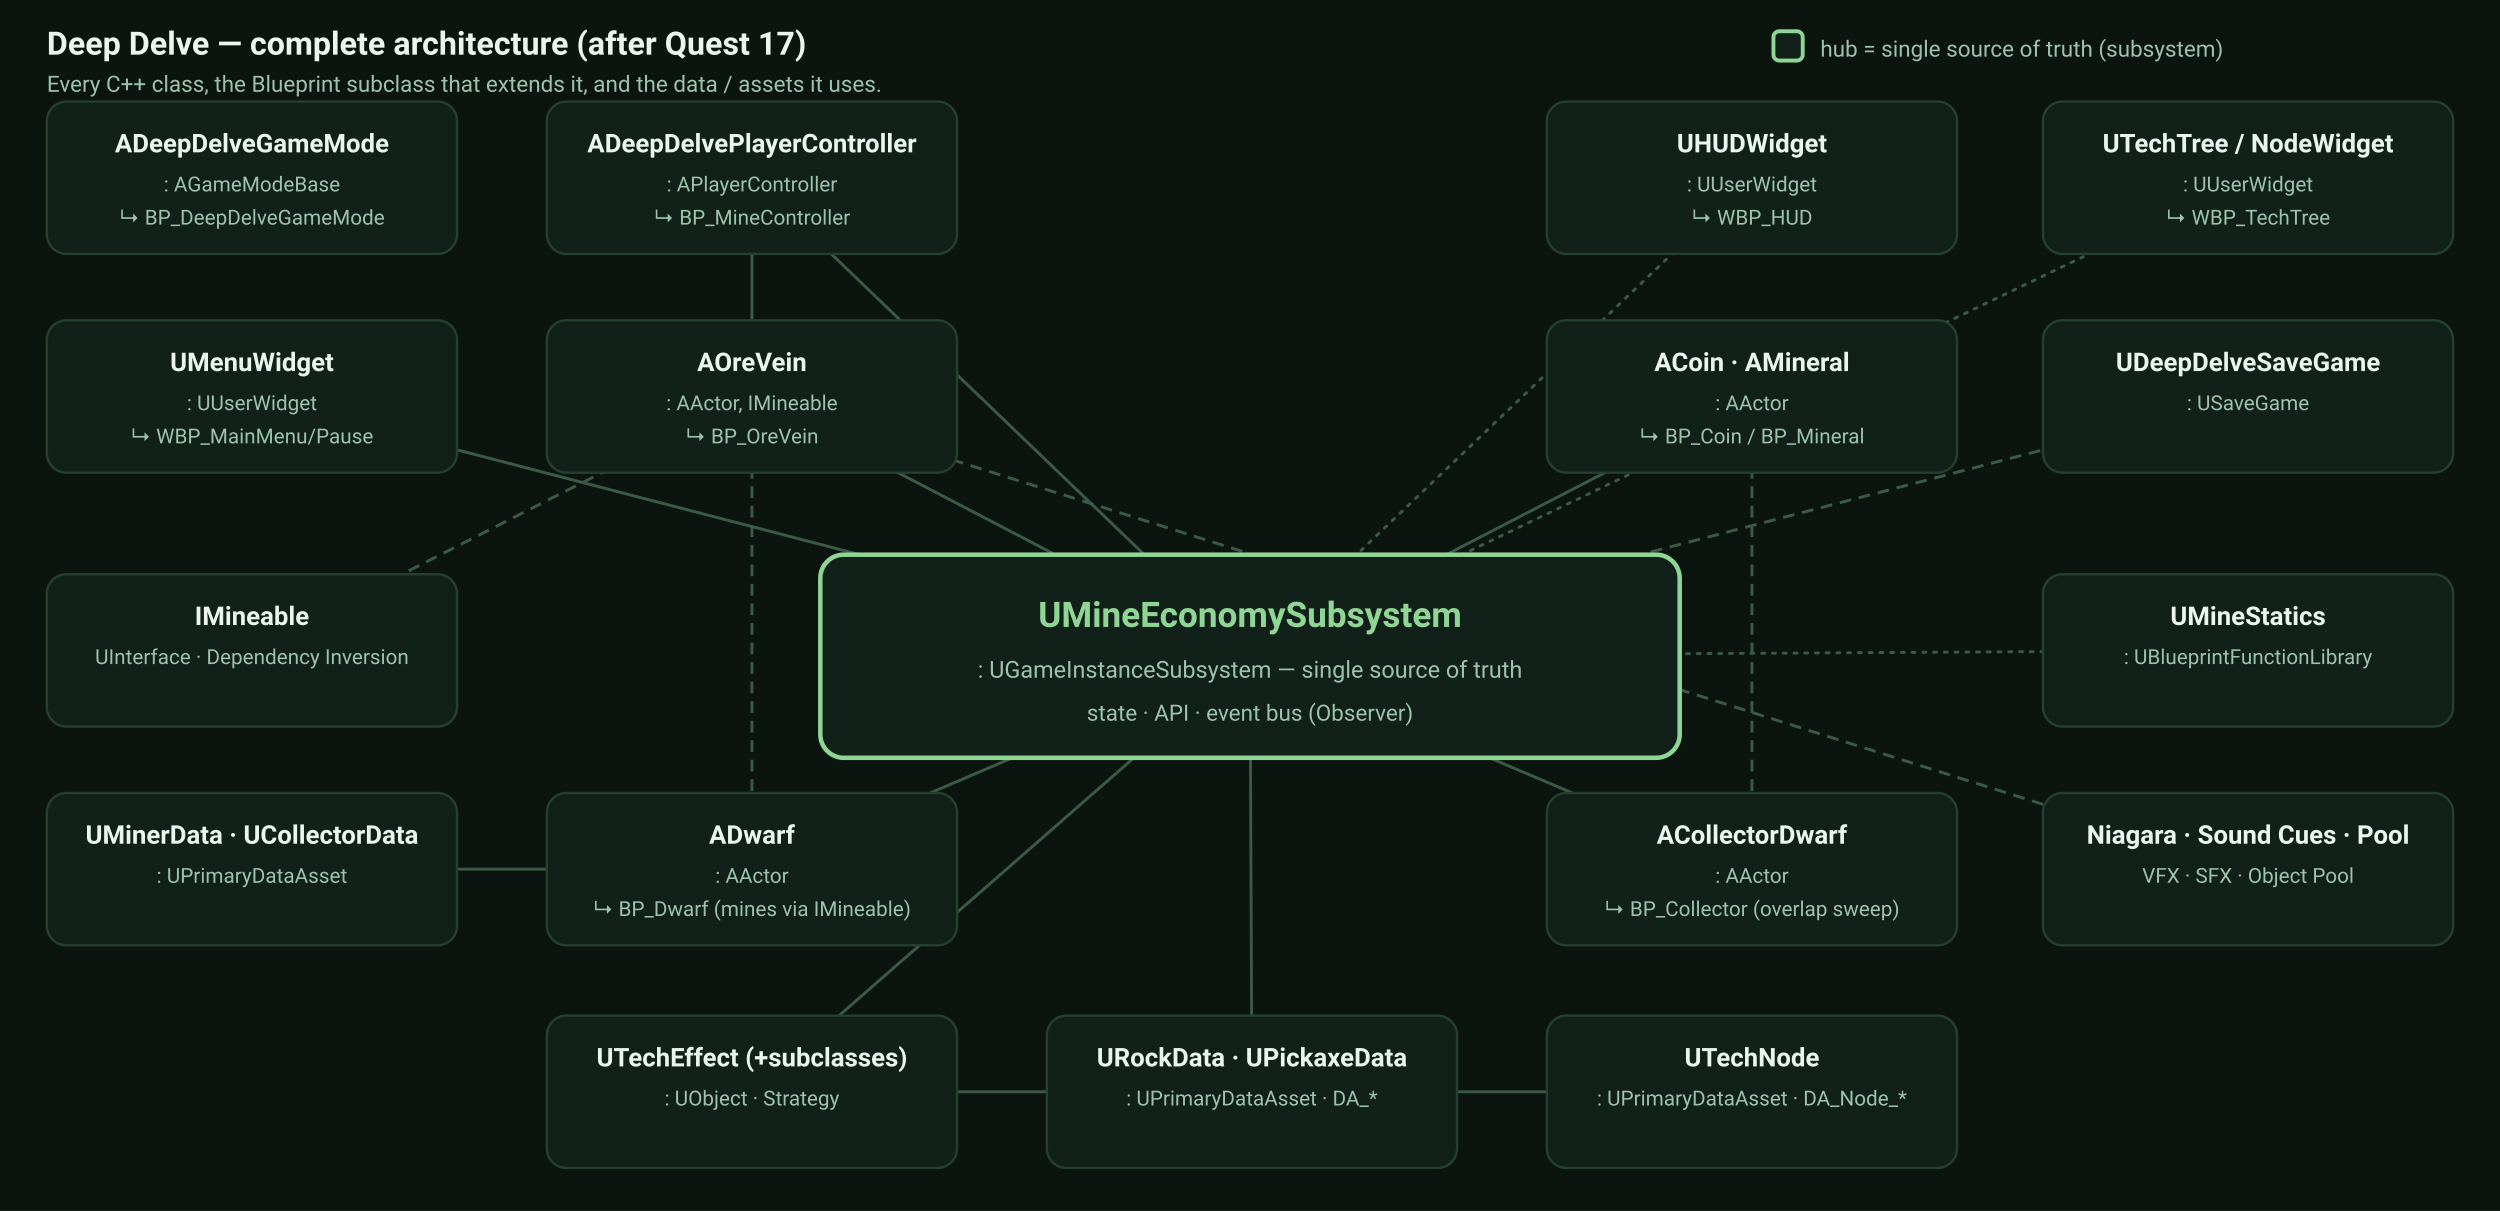
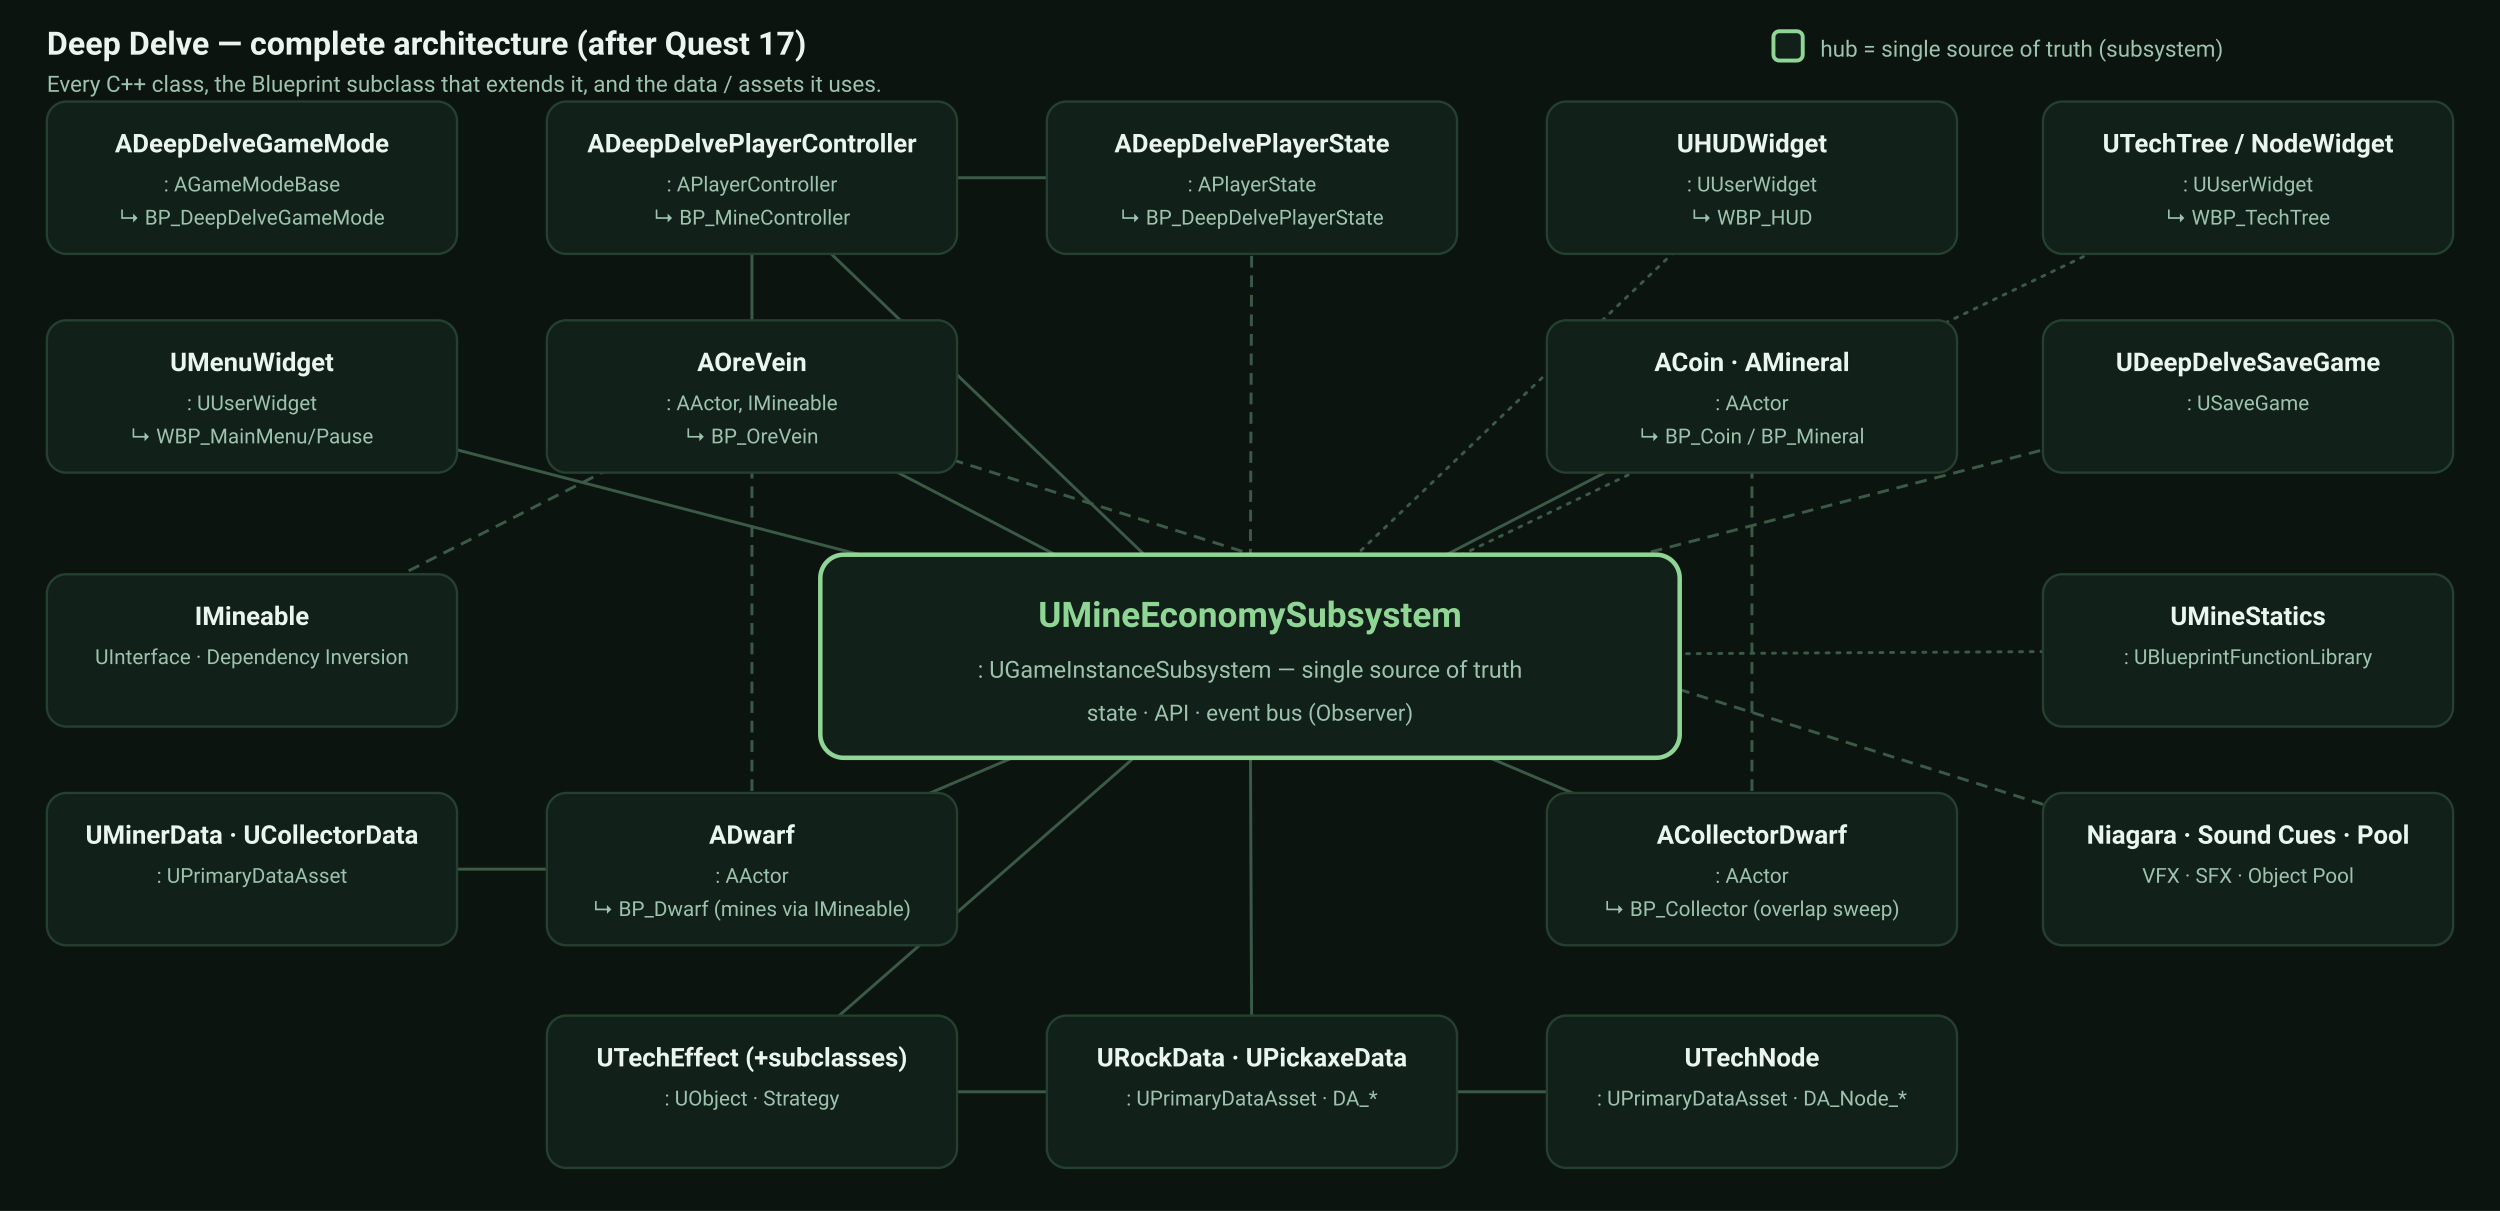
<svg xmlns="http://www.w3.org/2000/svg" viewBox="0 0 1280 620" font-family="-apple-system,BlinkMacSystemFont,Segoe UI,Roboto,Helvetica,Arial,sans-serif" role="img">
  <defs>
    <marker id="ar" markerWidth="10" markerHeight="10" refX="7" refY="4.5" orient="auto">
      <path d="M0,0 L9,4.5 L0,9 z" fill="#2c4636" />
    </marker>
    <marker id="arG" markerWidth="10" markerHeight="10" refX="7" refY="4.5" orient="auto">
      <path d="M0,0 L9,4.5 L0,9 z" fill="#e8b23a" />
    </marker>
    <marker id="arF" markerWidth="10" markerHeight="10" refX="7" refY="4.5" orient="auto">
      <path d="M0,0 L9,4.5 L0,9 z" fill="#3a5a45" />
    </marker>
  </defs>
  <rect x="0" y="0" width="1280" height="620" fill="#0c1410" />
+   <line x1="385.0" y1="91.0" x2="641.0" y2="91.0" stroke="#3a5a45" stroke-width="1.5" marker-end="url(#arF)" />
+   <line x1="641.0" y1="91.0" x2="640.0" y2="336.0" stroke="#3a5a45" stroke-width="1.5" stroke-dasharray="6 4" marker-end="url(#arF)" />
  <line x1="385.0" y1="91.0" x2="385.0" y2="203.0" stroke="#3a5a45" stroke-width="1.5" marker-end="url(#arF)" />
  <line x1="129.0" y1="333.0" x2="385.0" y2="203.0" stroke="#3a5a45" stroke-width="1.5" stroke-dasharray="6 4" marker-end="url(#arF)" />
  <line x1="385.0" y1="91.0" x2="640.0" y2="336.0" stroke="#3a5a45" stroke-width="1.5" marker-end="url(#arF)" />
  <line x1="385.0" y1="203.0" x2="640.0" y2="336.0" stroke="#3a5a45" stroke-width="1.5" marker-end="url(#arF)" />
  <line x1="897.0" y1="203.0" x2="640.0" y2="336.0" stroke="#3a5a45" stroke-width="1.5" marker-end="url(#arF)" />
  <line x1="897.0" y1="91.0" x2="640.0" y2="336.0" stroke="#3a5a45" stroke-width="1.5" stroke-dasharray="1.5 4" stroke-linecap="round" marker-end="url(#arF)" />
  <line x1="1151.0" y1="333.0" x2="640.0" y2="336.0" stroke="#3a5a45" stroke-width="1.5" stroke-dasharray="1.5 4" stroke-linecap="round" marker-end="url(#arF)" />
  <line x1="641.0" y1="559.0" x2="640.0" y2="336.0" stroke="#3a5a45" stroke-width="1.5" marker-end="url(#arF)" />
  <line x1="385.0" y1="559.0" x2="640.0" y2="336.0" stroke="#3a5a45" stroke-width="1.5" marker-end="url(#arF)" />
  <line x1="897.0" y1="559.0" x2="385.0" y2="559.0" stroke="#3a5a45" stroke-width="1.5" marker-end="url(#arF)" />
  <line x1="1151.0" y1="91.0" x2="640.0" y2="336.0" stroke="#3a5a45" stroke-width="1.5" stroke-dasharray="1.5 4" stroke-linecap="round" marker-end="url(#arF)" />
  <line x1="385.0" y1="445.0" x2="640.0" y2="336.0" stroke="#3a5a45" stroke-width="1.5" marker-end="url(#arF)" />
  <line x1="385.0" y1="445.0" x2="385.0" y2="203.0" stroke="#3a5a45" stroke-width="1.5" stroke-dasharray="6 4" marker-end="url(#arF)" />
  <line x1="129.0" y1="445.0" x2="385.0" y2="445.0" stroke="#3a5a45" stroke-width="1.5" marker-end="url(#arF)" />
  <line x1="129.0" y1="203.0" x2="640.0" y2="336.0" stroke="#3a5a45" stroke-width="1.5" marker-end="url(#arF)" />
  <line x1="1151.0" y1="203.0" x2="640.0" y2="336.0" stroke="#3a5a45" stroke-width="1.5" stroke-dasharray="6 4" marker-end="url(#arF)" />
  <line x1="897.0" y1="445.0" x2="897.0" y2="203.0" stroke="#3a5a45" stroke-width="1.5" stroke-dasharray="6 4" marker-end="url(#arF)" />
  <line x1="897.0" y1="445.0" x2="640.0" y2="336.0" stroke="#3a5a45" stroke-width="1.5" marker-end="url(#arF)" />
  <line x1="1151.0" y1="445.0" x2="385.0" y2="203.0" stroke="#3a5a45" stroke-width="1.5" stroke-dasharray="6 4" marker-end="url(#arF)" />
  <rect x="24" y="52" width="210" height="78" rx="10" fill="#12201a" stroke="#25402f" stroke-width="1.2" />
  <text x="129.0" y="78" text-anchor="middle" fill="#e9f5ee" font-size="13.2" font-weight="700">ADeepDelveGameMode</text>
  <text x="129.0" y="98" text-anchor="middle" fill="#9dc3ad" font-size="10.6" font-weight="400">: AGameModeBase</text>
  <text x="129.0" y="115" text-anchor="middle" fill="#9dc3ad" font-size="10.6" font-weight="400">↳ BP_DeepDelveGameMode</text>
  <rect x="280" y="52" width="210" height="78" rx="10" fill="#12201a" stroke="#25402f" stroke-width="1.2" />
  <text x="385.0" y="78" text-anchor="middle" fill="#e9f5ee" font-size="13.2" font-weight="700">ADeepDelvePlayerController</text>
  <text x="385.0" y="98" text-anchor="middle" fill="#9dc3ad" font-size="10.6" font-weight="400">: APlayerController</text>
  <text x="385.0" y="115" text-anchor="middle" fill="#9dc3ad" font-size="10.6" font-weight="400">↳ BP_MineController</text>
+   <rect x="536" y="52" width="210" height="78" rx="10" fill="#12201a" stroke="#25402f" stroke-width="1.2" />
+   <text x="641.0" y="78" text-anchor="middle" fill="#e9f5ee" font-size="13.2" font-weight="700">ADeepDelvePlayerState</text>
+   <text x="641.0" y="98" text-anchor="middle" fill="#9dc3ad" font-size="10.6" font-weight="400">: APlayerState</text>
+   <text x="641.0" y="115" text-anchor="middle" fill="#9dc3ad" font-size="10.6" font-weight="400">↳ BP_DeepDelvePlayerState</text>
  <rect x="792" y="52" width="210" height="78" rx="10" fill="#12201a" stroke="#25402f" stroke-width="1.2" />
  <text x="897.0" y="78" text-anchor="middle" fill="#e9f5ee" font-size="13.2" font-weight="700">UHUDWidget</text>
  <text x="897.0" y="98" text-anchor="middle" fill="#9dc3ad" font-size="10.6" font-weight="400">: UUserWidget</text>
  <text x="897.0" y="115" text-anchor="middle" fill="#9dc3ad" font-size="10.6" font-weight="400">↳ WBP_HUD</text>
  <rect x="1046" y="52" width="210" height="78" rx="10" fill="#12201a" stroke="#25402f" stroke-width="1.2" />
  <text x="1151.0" y="78" text-anchor="middle" fill="#e9f5ee" font-size="13.2" font-weight="700">UTechTree / NodeWidget</text>
  <text x="1151.0" y="98" text-anchor="middle" fill="#9dc3ad" font-size="10.6" font-weight="400">: UUserWidget</text>
  <text x="1151.0" y="115" text-anchor="middle" fill="#9dc3ad" font-size="10.6" font-weight="400">↳ WBP_TechTree</text>
  <rect x="24" y="164" width="210" height="78" rx="10" fill="#12201a" stroke="#25402f" stroke-width="1.2" />
  <text x="129.0" y="190" text-anchor="middle" fill="#e9f5ee" font-size="13.2" font-weight="700">UMenuWidget</text>
  <text x="129.0" y="210" text-anchor="middle" fill="#9dc3ad" font-size="10.6" font-weight="400">: UUserWidget</text>
  <text x="129.0" y="227" text-anchor="middle" fill="#9dc3ad" font-size="10.6" font-weight="400">↳ WBP_MainMenu/Pause</text>
  <rect x="280" y="164" width="210" height="78" rx="10" fill="#12201a" stroke="#25402f" stroke-width="1.2" />
  <text x="385.0" y="190" text-anchor="middle" fill="#e9f5ee" font-size="13.2" font-weight="700">AOreVein</text>
  <text x="385.0" y="210" text-anchor="middle" fill="#9dc3ad" font-size="10.6" font-weight="400">: AActor, IMineable</text>
  <text x="385.0" y="227" text-anchor="middle" fill="#9dc3ad" font-size="10.6" font-weight="400">↳ BP_OreVein</text>
  <rect x="792" y="164" width="210" height="78" rx="10" fill="#12201a" stroke="#25402f" stroke-width="1.2" />
  <text x="897.0" y="190" text-anchor="middle" fill="#e9f5ee" font-size="13.2" font-weight="700">ACoin · AMineral</text>
  <text x="897.0" y="210" text-anchor="middle" fill="#9dc3ad" font-size="10.6" font-weight="400">: AActor</text>
  <text x="897.0" y="227" text-anchor="middle" fill="#9dc3ad" font-size="10.6" font-weight="400">↳ BP_Coin / BP_Mineral</text>
  <rect x="1046" y="164" width="210" height="78" rx="10" fill="#12201a" stroke="#25402f" stroke-width="1.2" />
  <text x="1151.0" y="190" text-anchor="middle" fill="#e9f5ee" font-size="13.2" font-weight="700">UDeepDelveSaveGame</text>
  <text x="1151.0" y="210" text-anchor="middle" fill="#9dc3ad" font-size="10.6" font-weight="400">: USaveGame</text>
  <rect x="24" y="294" width="210" height="78" rx="10" fill="#12201a" stroke="#25402f" stroke-width="1.2" />
  <text x="129.0" y="320" text-anchor="middle" fill="#e9f5ee" font-size="13.2" font-weight="700">IMineable</text>
  <text x="129.0" y="340" text-anchor="middle" fill="#9dc3ad" font-size="10.6" font-weight="400">UInterface · Dependency Inversion</text>
  <rect x="1046" y="294" width="210" height="78" rx="10" fill="#12201a" stroke="#25402f" stroke-width="1.2" />
  <text x="1151.0" y="320" text-anchor="middle" fill="#e9f5ee" font-size="13.2" font-weight="700">UMineStatics</text>
  <text x="1151.0" y="340" text-anchor="middle" fill="#9dc3ad" font-size="10.6" font-weight="400">: UBlueprintFunctionLibrary</text>
  <rect x="24" y="406" width="210" height="78" rx="10" fill="#12201a" stroke="#25402f" stroke-width="1.2" />
  <text x="129.0" y="432" text-anchor="middle" fill="#e9f5ee" font-size="13.2" font-weight="700">UMinerData · UCollectorData</text>
  <text x="129.0" y="452" text-anchor="middle" fill="#9dc3ad" font-size="10.6" font-weight="400">: UPrimaryDataAsset</text>
  <rect x="280" y="406" width="210" height="78" rx="10" fill="#12201a" stroke="#25402f" stroke-width="1.2" />
  <text x="385.0" y="432" text-anchor="middle" fill="#e9f5ee" font-size="13.2" font-weight="700">ADwarf</text>
  <text x="385.0" y="452" text-anchor="middle" fill="#9dc3ad" font-size="10.6" font-weight="400">: AActor</text>
  <text x="385.0" y="469" text-anchor="middle" fill="#9dc3ad" font-size="10.6" font-weight="400">↳ BP_Dwarf (mines via IMineable)</text>
  <rect x="792" y="406" width="210" height="78" rx="10" fill="#12201a" stroke="#25402f" stroke-width="1.2" />
  <text x="897.0" y="432" text-anchor="middle" fill="#e9f5ee" font-size="13.2" font-weight="700">ACollectorDwarf</text>
  <text x="897.0" y="452" text-anchor="middle" fill="#9dc3ad" font-size="10.6" font-weight="400">: AActor</text>
  <text x="897.0" y="469" text-anchor="middle" fill="#9dc3ad" font-size="10.6" font-weight="400">↳ BP_Collector (overlap sweep)</text>
  <rect x="1046" y="406" width="210" height="78" rx="10" fill="#12201a" stroke="#25402f" stroke-width="1.2" />
  <text x="1151.0" y="432" text-anchor="middle" fill="#e9f5ee" font-size="13.2" font-weight="700">Niagara · Sound Cues · Pool</text>
  <text x="1151.0" y="452" text-anchor="middle" fill="#9dc3ad" font-size="10.6" font-weight="400">VFX · SFX · Object Pool</text>
  <rect x="280" y="520" width="210" height="78" rx="10" fill="#12201a" stroke="#25402f" stroke-width="1.2" />
  <text x="385.0" y="546" text-anchor="middle" fill="#e9f5ee" font-size="13.2" font-weight="700">UTechEffect (+subclasses)</text>
  <text x="385.0" y="566" text-anchor="middle" fill="#9dc3ad" font-size="10.6" font-weight="400">: UObject · Strategy</text>
  <rect x="536" y="520" width="210" height="78" rx="10" fill="#12201a" stroke="#25402f" stroke-width="1.2" />
  <text x="641.0" y="546" text-anchor="middle" fill="#e9f5ee" font-size="13.2" font-weight="700">URockData · UPickaxeData</text>
  <text x="641.0" y="566" text-anchor="middle" fill="#9dc3ad" font-size="10.6" font-weight="400">: UPrimaryDataAsset · DA_*</text>
  <rect x="792" y="520" width="210" height="78" rx="10" fill="#12201a" stroke="#25402f" stroke-width="1.2" />
  <text x="897.0" y="546" text-anchor="middle" fill="#e9f5ee" font-size="13.2" font-weight="700">UTechNode</text>
  <text x="897.0" y="566" text-anchor="middle" fill="#9dc3ad" font-size="10.6" font-weight="400">: UPrimaryDataAsset · DA_Node_*</text>
  <rect x="420" y="284" width="440" height="104" rx="12" fill="#12201a" stroke="#8fd694" stroke-width="2.3" />
  <text x="640.0" y="321" text-anchor="middle" fill="#8fd694" font-size="18" font-weight="700">UMineEconomySubsystem</text>
  <text x="640.0" y="347" text-anchor="middle" fill="#9dc3ad" font-size="12" font-weight="400">: UGameInstanceSubsystem — single source of truth</text>
  <text x="640.0" y="369" text-anchor="middle" fill="#9dc3ad" font-size="11.5" font-weight="400">state · API · event bus (Observer)</text>
  <text x="24" y="28" text-anchor="start" fill="#e9f5ee" font-size="16.5" font-weight="700">Deep Delve — complete architecture (after Quest 17)</text>
  <text x="24" y="47" text-anchor="start" fill="#9dc3ad" font-size="11.5" font-weight="400">Every C++ class, the Blueprint subclass that extends it, and the data / assets it uses.</text>
  <g>
    <rect x="908" y="16" width="15" height="15" rx="3" fill="#12201a" stroke="#8fd694" stroke-width="2" />
    <text x="932" y="29" text-anchor="start" fill="#9dc3ad" font-size="11.5" font-weight="400">hub = single source of truth (subsystem)</text>
  </g>
</svg>
